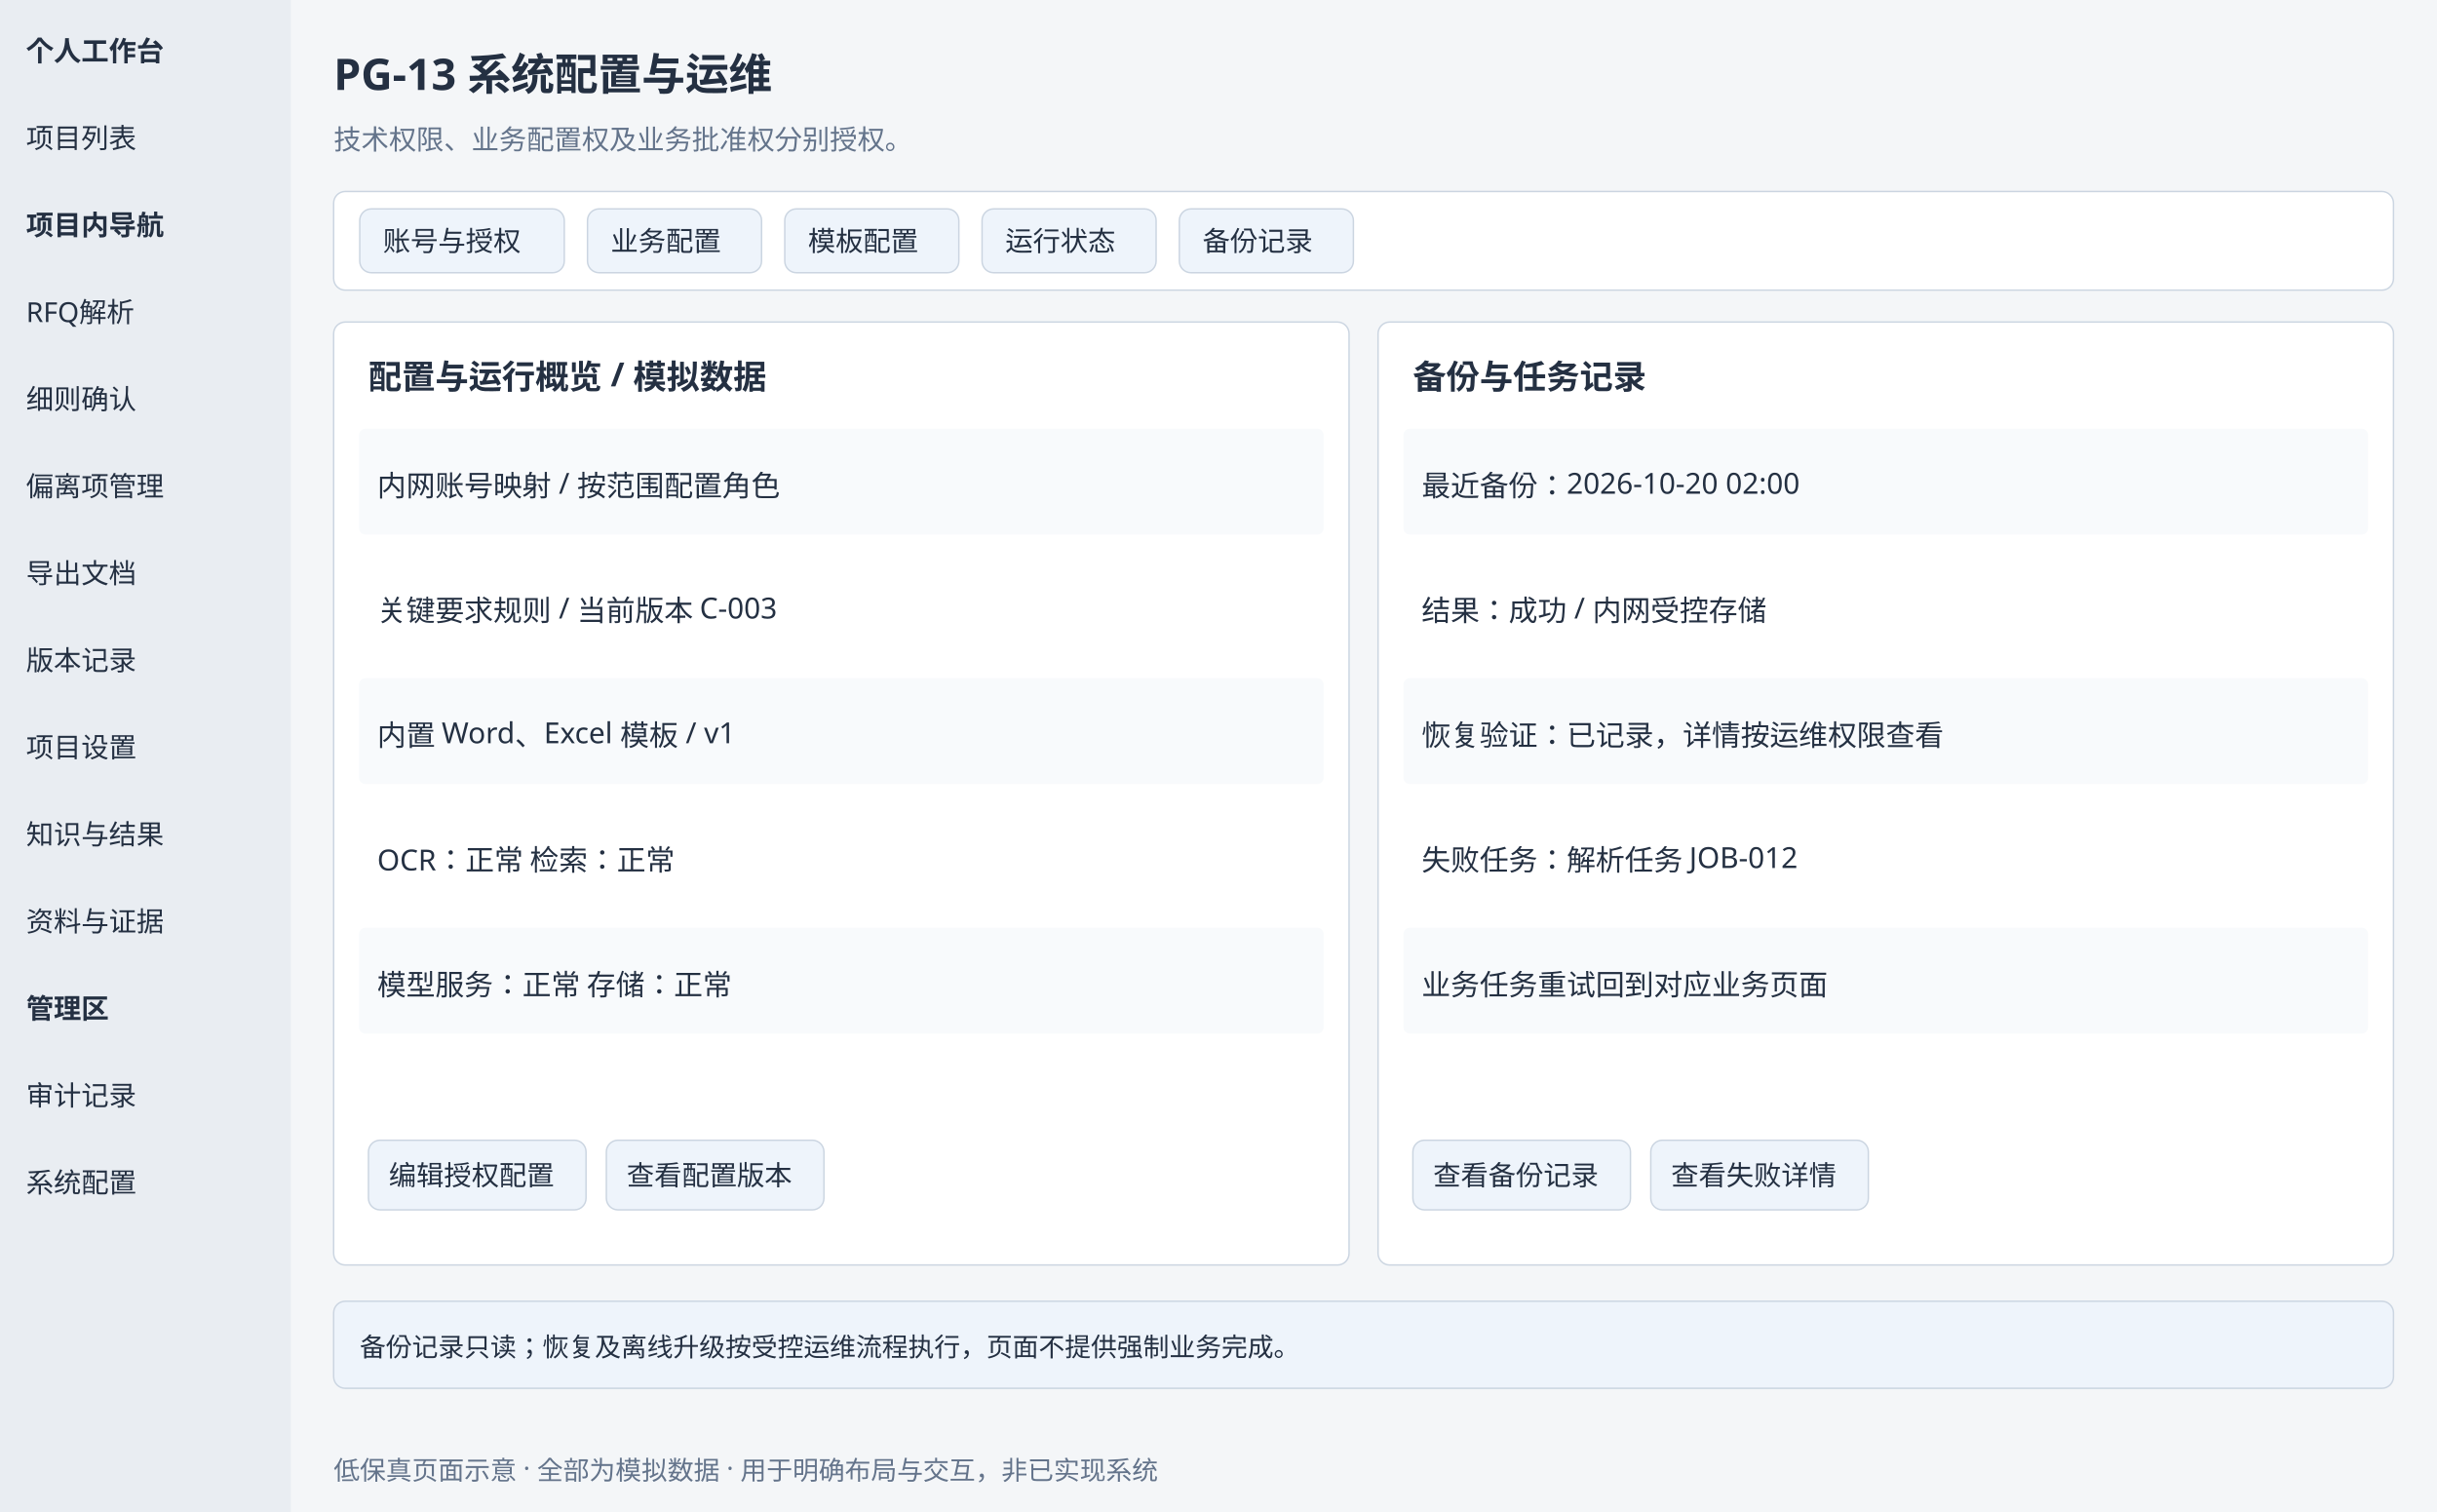
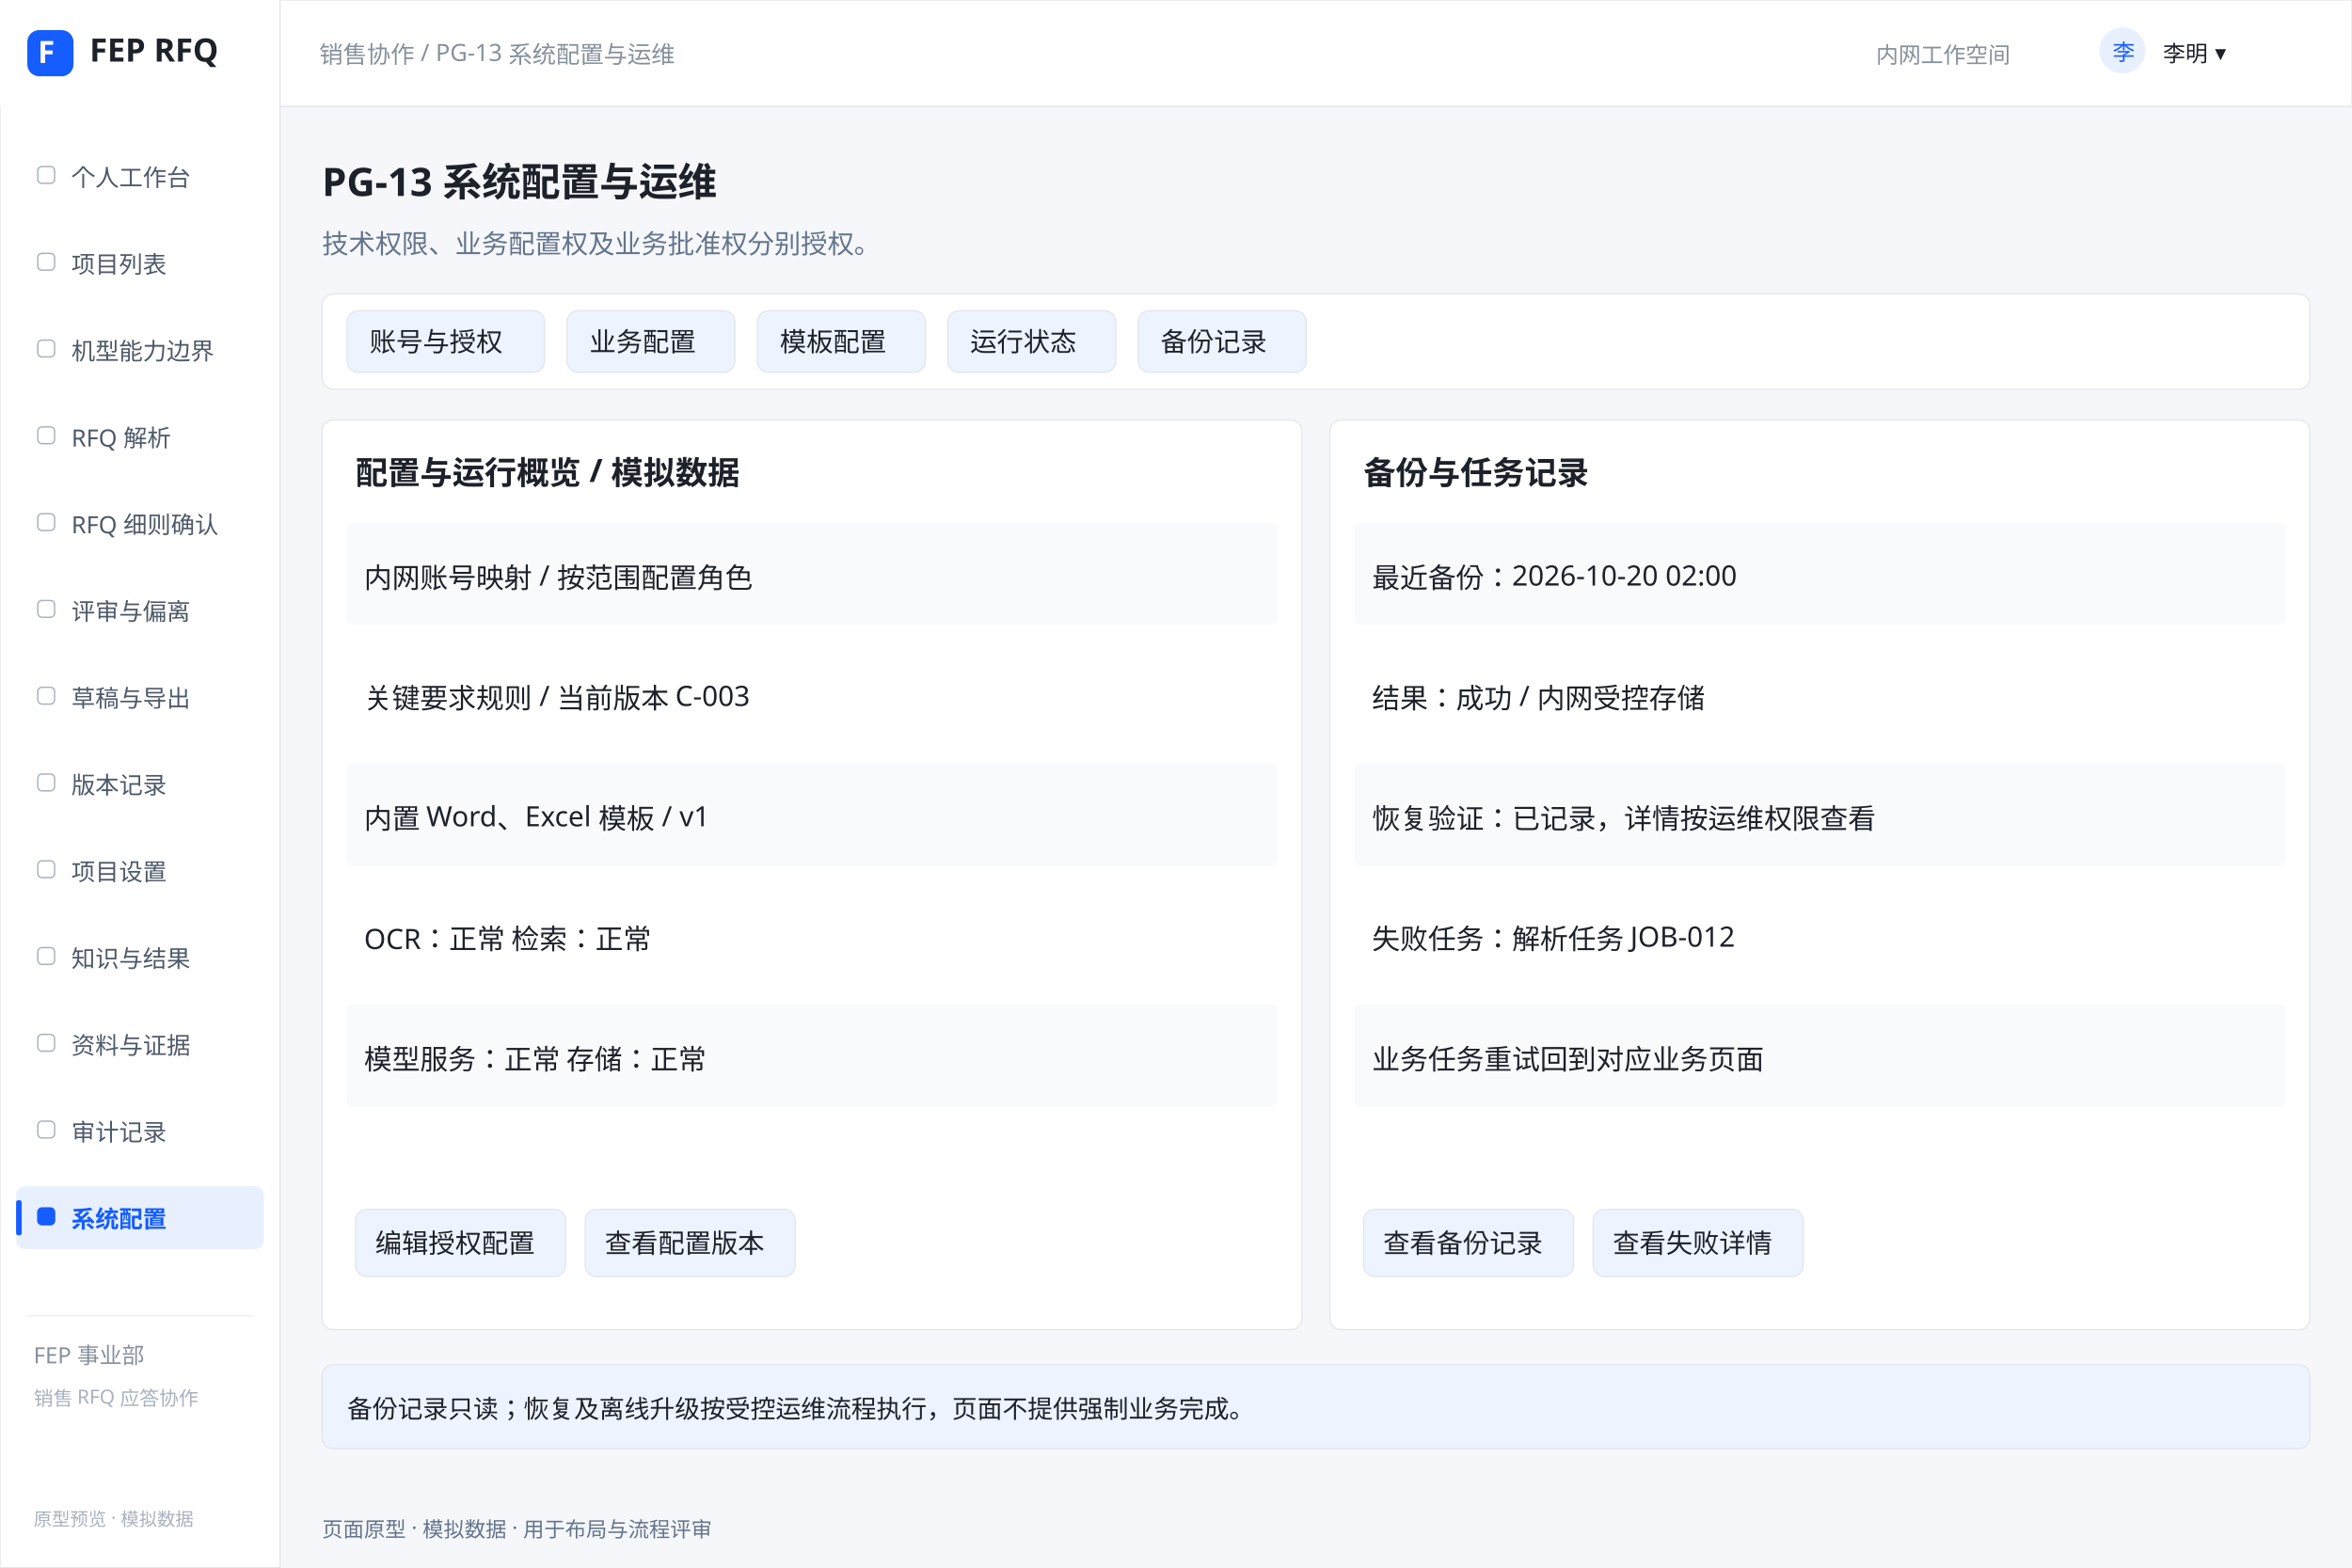
- <svg xmlns="http://www.w3.org/2000/svg" width="1680" height="1042" viewBox="0 78 1680 1042">
-   <rect x="0" y="0" width="1680" height="1120" rx="0" fill="#f4f6f8" stroke="#f4f6f8" />
-   <rect x="0" y="78" width="200" height="1042" rx="0" fill="#e9edf2" stroke="#e9edf2" />
-   <text x="18" y="120" font-family="PingFang SC,Microsoft YaHei,sans-serif" font-size="19" font-weight="600" fill="#243042">个人工作台</text>
-   <text x="18" y="180" font-family="PingFang SC,Microsoft YaHei,sans-serif" font-size="19" font-weight="400" fill="#243042">项目列表</text>
-   <text x="18" y="240" font-family="PingFang SC,Microsoft YaHei,sans-serif" font-size="19" font-weight="600" fill="#243042">项目内导航</text>
-   <text x="18" y="300" font-family="PingFang SC,Microsoft YaHei,sans-serif" font-size="19" font-weight="400" fill="#243042">  RFQ解析</text>
-   <text x="18" y="360" font-family="PingFang SC,Microsoft YaHei,sans-serif" font-size="19" font-weight="400" fill="#243042">  细则确认</text>
-   <text x="18" y="420" font-family="PingFang SC,Microsoft YaHei,sans-serif" font-size="19" font-weight="400" fill="#243042">  偏离项管理</text>
-   <text x="18" y="480" font-family="PingFang SC,Microsoft YaHei,sans-serif" font-size="19" font-weight="400" fill="#243042">  导出文档</text>
-   <text x="18" y="540" font-family="PingFang SC,Microsoft YaHei,sans-serif" font-size="19" font-weight="400" fill="#243042">  版本记录</text>
-   <text x="18" y="600" font-family="PingFang SC,Microsoft YaHei,sans-serif" font-size="19" font-weight="400" fill="#243042">  项目设置</text>
-   <text x="18" y="660" font-family="PingFang SC,Microsoft YaHei,sans-serif" font-size="19" font-weight="400" fill="#243042">知识与结果</text>
-   <text x="18" y="720" font-family="PingFang SC,Microsoft YaHei,sans-serif" font-size="19" font-weight="400" fill="#243042">资料与证据</text>
-   <text x="18" y="780" font-family="PingFang SC,Microsoft YaHei,sans-serif" font-size="19" font-weight="600" fill="#243042">管理区</text>
-   <text x="18" y="840" font-family="PingFang SC,Microsoft YaHei,sans-serif" font-size="19" font-weight="400" fill="#243042">  审计记录</text>
-   <text x="18" y="900" font-family="PingFang SC,Microsoft YaHei,sans-serif" font-size="19" font-weight="400" fill="#243042">  系统配置</text>
-   <text x="230" y="140" font-family="PingFang SC,Microsoft YaHei,sans-serif" font-size="30" font-weight="600" fill="#243042">PG-13  系统配置与运维</text>
+ <svg xmlns="http://www.w3.org/2000/svg" width="1680" height="1120" viewBox="0 0 1680 1120">
+   <rect x="0" y="0" width="1680" height="1120" rx="0" fill="#f5f7fa" stroke="#f5f7fa" />
+   <rect x="0" y="0" width="200" height="1120" rx="0" fill="#ffffff" stroke="#e5e7eb" />
+   <rect x="0" y="0" width="200" height="76" rx="0" fill="#ffffff" stroke="#ffffff" />
+   <rect x="20" y="22" width="32" height="32" rx="8" fill="#165dff" stroke="#165dff" />
+   <text x="27" y="45" font-family="PingFang SC,Microsoft YaHei,sans-serif" font-size="22" font-weight="600" fill="#fff">F</text>
+   <text x="64" y="44" font-family="PingFang SC,Microsoft YaHei,sans-serif" font-size="23" font-weight="600" fill="#1d2129">FEP RFQ</text>
+   <rect x="200" y="0" width="1480" height="76" rx="0" fill="#ffffff" stroke="#e5e7eb" />
+   <text x="228" y="45" font-family="PingFang SC,Microsoft YaHei,sans-serif" font-size="17" font-weight="400" fill="#86909c">销售协作  /  PG-13  系统配置与运维</text>
+   <text x="1340" y="45" font-family="PingFang SC,Microsoft YaHei,sans-serif" font-size="16" font-weight="400" fill="#86909c">内网工作空间</text>
+   <rect x="1500" y="20" width="32" height="32" rx="16" fill="#e8f0ff" stroke="#e8f0ff" />
+   <text x="1509" y="43" font-family="PingFang SC,Microsoft YaHei,sans-serif" font-size="16" font-weight="400" fill="#165dff">李</text>
+   <text x="1545" y="44" font-family="PingFang SC,Microsoft YaHei,sans-serif" font-size="16" font-weight="400" fill="#1d2129">李明  ▾</text>
+   <a href="pg08-workbench.svg">
+     <rect x="27" y="119" width="12" height="12" rx="3" fill="#ffffff" stroke="#a9b1bf" />
+     <text x="51" y="133" font-family="PingFang SC,Microsoft YaHei,sans-serif" font-size="17" font-weight="400" fill="#4e5969">个人工作台</text>
+   </a>
+   <a href="pg01-projects.svg">
+     <rect x="27" y="181" width="12" height="12" rx="3" fill="#ffffff" stroke="#a9b1bf" />
+     <text x="51" y="195" font-family="PingFang SC,Microsoft YaHei,sans-serif" font-size="17" font-weight="400" fill="#4e5969">项目列表</text>
+   </a>
+   <a href="pg14-model-capabilities.svg">
+     <rect x="27" y="243" width="12" height="12" rx="3" fill="#ffffff" stroke="#a9b1bf" />
+     <text x="51" y="257" font-family="PingFang SC,Microsoft YaHei,sans-serif" font-size="17" font-weight="400" fill="#4e5969">机型能力边界</text>
+   </a>
+   <a href="pg02-documents.svg">
+     <rect x="27" y="305" width="12" height="12" rx="3" fill="#ffffff" stroke="#a9b1bf" />
+     <text x="51" y="319" font-family="PingFang SC,Microsoft YaHei,sans-serif" font-size="17" font-weight="400" fill="#4e5969">RFQ 解析</text>
+   </a>
+   <a href="pg03-response-workbench.svg">
+     <rect x="27" y="367" width="12" height="12" rx="3" fill="#ffffff" stroke="#a9b1bf" />
+     <text x="51" y="381" font-family="PingFang SC,Microsoft YaHei,sans-serif" font-size="17" font-weight="400" fill="#4e5969">RFQ 细则确认</text>
+   </a>
+   <a href="pg04-reviews.svg">
+     <rect x="27" y="429" width="12" height="12" rx="3" fill="#ffffff" stroke="#a9b1bf" />
+     <text x="51" y="443" font-family="PingFang SC,Microsoft YaHei,sans-serif" font-size="17" font-weight="400" fill="#4e5969">评审与偏离</text>
+   </a>
+   <a href="pg05-export.svg">
+     <rect x="27" y="491" width="12" height="12" rx="3" fill="#ffffff" stroke="#a9b1bf" />
+     <text x="51" y="505" font-family="PingFang SC,Microsoft YaHei,sans-serif" font-size="17" font-weight="400" fill="#4e5969">草稿与导出</text>
+   </a>
+   <a href="pg11-versions.svg">
+     <rect x="27" y="553" width="12" height="12" rx="3" fill="#ffffff" stroke="#a9b1bf" />
+     <text x="51" y="567" font-family="PingFang SC,Microsoft YaHei,sans-serif" font-size="17" font-weight="400" fill="#4e5969">版本记录</text>
+   </a>
+   <a href="pg09-project-settings.svg">
+     <rect x="27" y="615" width="12" height="12" rx="3" fill="#ffffff" stroke="#a9b1bf" />
+     <text x="51" y="629" font-family="PingFang SC,Microsoft YaHei,sans-serif" font-size="17" font-weight="400" fill="#4e5969">项目设置</text>
+   </a>
+   <a href="pg06-knowledge.svg">
+     <rect x="27" y="677" width="12" height="12" rx="3" fill="#ffffff" stroke="#a9b1bf" />
+     <text x="51" y="691" font-family="PingFang SC,Microsoft YaHei,sans-serif" font-size="17" font-weight="400" fill="#4e5969">知识与结果</text>
+   </a>
+   <a href="pg10-evidence.svg">
+     <rect x="27" y="739" width="12" height="12" rx="3" fill="#ffffff" stroke="#a9b1bf" />
+     <text x="51" y="753" font-family="PingFang SC,Microsoft YaHei,sans-serif" font-size="17" font-weight="400" fill="#4e5969">资料与证据</text>
+   </a>
+   <a href="pg12-audit.svg">
+     <rect x="27" y="801" width="12" height="12" rx="3" fill="#ffffff" stroke="#a9b1bf" />
+     <text x="51" y="815" font-family="PingFang SC,Microsoft YaHei,sans-serif" font-size="17" font-weight="400" fill="#4e5969">审计记录</text>
+   </a>
+   <a href="pg13-admin.svg">
+     <rect x="12" y="848" width="176" height="44" rx="6" fill="#e8f0ff" stroke="#e8f0ff" />
+     <rect x="12" y="858" width="3" height="24" rx="1" fill="#165dff" stroke="#165dff" />
+     <rect x="27" y="863" width="12" height="12" rx="3" fill="#165dff" stroke="#165dff" />
+     <text x="51" y="877" font-family="PingFang SC,Microsoft YaHei,sans-serif" font-size="17" font-weight="600" fill="#165dff">系统配置</text>
+   </a>
+   <path d="M20 940h160" stroke="#edf0f3" />
+   <text x="24" y="974" font-family="PingFang SC,Microsoft YaHei,sans-serif" font-size="16" font-weight="400" fill="#86909c">FEP 事业部</text>
+   <text x="24" y="1004" font-family="PingFang SC,Microsoft YaHei,sans-serif" font-size="14" font-weight="400" fill="#a9b1bf">销售 RFQ 应答协作</text>
+   <text x="24" y="1090" font-family="PingFang SC,Microsoft YaHei,sans-serif" font-size="13" font-weight="400" fill="#a9b1bf">原型预览 · 模拟数据</text>
+   <text x="230" y="140" font-family="PingFang SC,Microsoft YaHei,sans-serif" font-size="28" font-weight="600" fill="#1d2129">PG-13  系统配置与运维</text>
  <text x="230" y="181" font-family="PingFang SC,Microsoft YaHei,sans-serif" font-size="19" font-weight="400" fill="#64748b">技术权限、业务配置权及业务批准权分别授权。</text>
-   <rect x="230" y="210" width="1420" height="68" rx="8" fill="#ffffff" stroke="#cbd5e1" />
-   <rect x="248" y="222" width="141" height="44" rx="8" fill="#eef4fb" stroke="#cbd5e1" />
-   <text x="264" y="251" font-family="PingFang SC,Microsoft YaHei,sans-serif" font-size="19" font-weight="400" fill="#243042">账号与授权</text>
-   <rect x="405" y="222" width="120" height="44" rx="8" fill="#eef4fb" stroke="#cbd5e1" />
-   <text x="421" y="251" font-family="PingFang SC,Microsoft YaHei,sans-serif" font-size="19" font-weight="400" fill="#243042">业务配置</text>
-   <rect x="541" y="222" width="120" height="44" rx="8" fill="#eef4fb" stroke="#cbd5e1" />
-   <text x="557" y="251" font-family="PingFang SC,Microsoft YaHei,sans-serif" font-size="19" font-weight="400" fill="#243042">模板配置</text>
-   <rect x="677" y="222" width="120" height="44" rx="8" fill="#eef4fb" stroke="#cbd5e1" />
-   <text x="693" y="251" font-family="PingFang SC,Microsoft YaHei,sans-serif" font-size="19" font-weight="400" fill="#243042">运行状态</text>
-   <rect x="813" y="222" width="120" height="44" rx="8" fill="#eef4fb" stroke="#cbd5e1" />
-   <text x="829" y="251" font-family="PingFang SC,Microsoft YaHei,sans-serif" font-size="19" font-weight="400" fill="#243042">备份记录</text>
-   <rect x="230" y="300" width="700" height="650" rx="8" fill="#ffffff" stroke="#cbd5e1" />
-   <text x="254" y="346" font-family="PingFang SC,Microsoft YaHei,sans-serif" font-size="23" font-weight="600" fill="#243042">配置与运行概览  /  模拟数据</text>
+   <rect x="230" y="210" width="1420" height="68" rx="8" fill="#ffffff" stroke="#e5e7eb" />
+   <rect x="248" y="222" width="141" height="44" rx="8" fill="#edf3ff" stroke="#e5e7eb" />
+   <text x="264" y="251" font-family="PingFang SC,Microsoft YaHei,sans-serif" font-size="19" font-weight="400" fill="#1d2129">账号与授权</text>
+   <rect x="405" y="222" width="120" height="44" rx="8" fill="#edf3ff" stroke="#e5e7eb" />
+   <text x="421" y="251" font-family="PingFang SC,Microsoft YaHei,sans-serif" font-size="19" font-weight="400" fill="#1d2129">业务配置</text>
+   <rect x="541" y="222" width="120" height="44" rx="8" fill="#edf3ff" stroke="#e5e7eb" />
+   <text x="557" y="251" font-family="PingFang SC,Microsoft YaHei,sans-serif" font-size="19" font-weight="400" fill="#1d2129">模板配置</text>
+   <rect x="677" y="222" width="120" height="44" rx="8" fill="#edf3ff" stroke="#e5e7eb" />
+   <text x="693" y="251" font-family="PingFang SC,Microsoft YaHei,sans-serif" font-size="19" font-weight="400" fill="#1d2129">运行状态</text>
+   <rect x="813" y="222" width="120" height="44" rx="8" fill="#edf3ff" stroke="#e5e7eb" />
+   <text x="829" y="251" font-family="PingFang SC,Microsoft YaHei,sans-serif" font-size="19" font-weight="400" fill="#1d2129">备份记录</text>
+   <rect x="230" y="300" width="700" height="650" rx="8" fill="#ffffff" stroke="#e5e7eb" />
+   <text x="254" y="346" font-family="PingFang SC,Microsoft YaHei,sans-serif" font-size="23" font-weight="600" fill="#1d2129">配置与运行概览  /  模拟数据</text>
  <rect x="248" y="374" width="664" height="72" rx="4" fill="#f8fafc" stroke="#f8fafc" />
-   <text x="260" y="420" font-family="PingFang SC,Microsoft YaHei,sans-serif" font-size="20" font-weight="400" fill="#243042">内网账号映射  /  按范围配置角色</text>
-   <text x="260" y="506" font-family="PingFang SC,Microsoft YaHei,sans-serif" font-size="20" font-weight="400" fill="#243042">关键要求规则  /  当前版本 C-003</text>
+   <text x="260" y="420" font-family="PingFang SC,Microsoft YaHei,sans-serif" font-size="20" font-weight="400" fill="#1d2129">内网账号映射  /  按范围配置角色</text>
+   <text x="260" y="506" font-family="PingFang SC,Microsoft YaHei,sans-serif" font-size="20" font-weight="400" fill="#1d2129">关键要求规则  /  当前版本 C-003</text>
  <rect x="248" y="546" width="664" height="72" rx="4" fill="#f8fafc" stroke="#f8fafc" />
-   <text x="260" y="592" font-family="PingFang SC,Microsoft YaHei,sans-serif" font-size="20" font-weight="400" fill="#243042">内置 Word、Excel 模板  /  v1</text>
-   <text x="260" y="678" font-family="PingFang SC,Microsoft YaHei,sans-serif" font-size="20" font-weight="400" fill="#243042">OCR：正常     检索：正常</text>
+   <text x="260" y="592" font-family="PingFang SC,Microsoft YaHei,sans-serif" font-size="20" font-weight="400" fill="#1d2129">内置 Word、Excel 模板  /  v1</text>
+   <text x="260" y="678" font-family="PingFang SC,Microsoft YaHei,sans-serif" font-size="20" font-weight="400" fill="#1d2129">OCR：正常     检索：正常</text>
  <rect x="248" y="718" width="664" height="72" rx="4" fill="#f8fafc" stroke="#f8fafc" />
-   <text x="260" y="764" font-family="PingFang SC,Microsoft YaHei,sans-serif" font-size="20" font-weight="400" fill="#243042">模型服务：正常     存储：正常</text>
-   <rect x="254" y="864" width="150" height="48" rx="8" fill="#eef4fb" stroke="#cbd5e1" />
-   <text x="268" y="895" font-family="PingFang SC,Microsoft YaHei,sans-serif" font-size="19" font-weight="400" fill="#243042">编辑授权配置</text>
-   <rect x="418" y="864" width="150" height="48" rx="8" fill="#eef4fb" stroke="#cbd5e1" />
-   <text x="432" y="895" font-family="PingFang SC,Microsoft YaHei,sans-serif" font-size="19" font-weight="400" fill="#243042">查看配置版本</text>
-   <rect x="950" y="300" width="700" height="650" rx="8" fill="#ffffff" stroke="#cbd5e1" />
-   <text x="974" y="346" font-family="PingFang SC,Microsoft YaHei,sans-serif" font-size="23" font-weight="600" fill="#243042">备份与任务记录</text>
+   <text x="260" y="764" font-family="PingFang SC,Microsoft YaHei,sans-serif" font-size="20" font-weight="400" fill="#1d2129">模型服务：正常     存储：正常</text>
+   <rect x="254" y="864" width="150" height="48" rx="8" fill="#edf3ff" stroke="#e5e7eb" />
+   <text x="268" y="895" font-family="PingFang SC,Microsoft YaHei,sans-serif" font-size="19" font-weight="400" fill="#1d2129">编辑授权配置</text>
+   <rect x="418" y="864" width="150" height="48" rx="8" fill="#edf3ff" stroke="#e5e7eb" />
+   <text x="432" y="895" font-family="PingFang SC,Microsoft YaHei,sans-serif" font-size="19" font-weight="400" fill="#1d2129">查看配置版本</text>
+   <rect x="950" y="300" width="700" height="650" rx="8" fill="#ffffff" stroke="#e5e7eb" />
+   <text x="974" y="346" font-family="PingFang SC,Microsoft YaHei,sans-serif" font-size="23" font-weight="600" fill="#1d2129">备份与任务记录</text>
  <rect x="968" y="374" width="664" height="72" rx="4" fill="#f8fafc" stroke="#f8fafc" />
-   <text x="980" y="420" font-family="PingFang SC,Microsoft YaHei,sans-serif" font-size="20" font-weight="400" fill="#243042">最近备份：2026-10-20 02:00</text>
-   <text x="980" y="506" font-family="PingFang SC,Microsoft YaHei,sans-serif" font-size="20" font-weight="400" fill="#243042">结果：成功  /  内网受控存储</text>
+   <text x="980" y="420" font-family="PingFang SC,Microsoft YaHei,sans-serif" font-size="20" font-weight="400" fill="#1d2129">最近备份：2026-10-20 02:00</text>
+   <text x="980" y="506" font-family="PingFang SC,Microsoft YaHei,sans-serif" font-size="20" font-weight="400" fill="#1d2129">结果：成功  /  内网受控存储</text>
  <rect x="968" y="546" width="664" height="72" rx="4" fill="#f8fafc" stroke="#f8fafc" />
-   <text x="980" y="592" font-family="PingFang SC,Microsoft YaHei,sans-serif" font-size="20" font-weight="400" fill="#243042">恢复验证：已记录，详情按运维权限查看</text>
-   <text x="980" y="678" font-family="PingFang SC,Microsoft YaHei,sans-serif" font-size="20" font-weight="400" fill="#243042">失败任务：解析任务 JOB-012</text>
+   <text x="980" y="592" font-family="PingFang SC,Microsoft YaHei,sans-serif" font-size="20" font-weight="400" fill="#1d2129">恢复验证：已记录，详情按运维权限查看</text>
+   <text x="980" y="678" font-family="PingFang SC,Microsoft YaHei,sans-serif" font-size="20" font-weight="400" fill="#1d2129">失败任务：解析任务 JOB-012</text>
  <rect x="968" y="718" width="664" height="72" rx="4" fill="#f8fafc" stroke="#f8fafc" />
-   <text x="980" y="764" font-family="PingFang SC,Microsoft YaHei,sans-serif" font-size="20" font-weight="400" fill="#243042">业务任务重试回到对应业务页面</text>
-   <rect x="974" y="864" width="150" height="48" rx="8" fill="#eef4fb" stroke="#cbd5e1" />
-   <text x="988" y="895" font-family="PingFang SC,Microsoft YaHei,sans-serif" font-size="19" font-weight="400" fill="#243042">查看备份记录</text>
-   <rect x="1138" y="864" width="150" height="48" rx="8" fill="#eef4fb" stroke="#cbd5e1" />
-   <text x="1152" y="895" font-family="PingFang SC,Microsoft YaHei,sans-serif" font-size="19" font-weight="400" fill="#243042">查看失败详情</text>
-   <rect x="230" y="975" width="1420" height="60" rx="8" fill="#eef4fb" stroke="#cbd5e1" />
-   <text x="248" y="1013" font-family="PingFang SC,Microsoft YaHei,sans-serif" font-size="18" font-weight="400" fill="#243042">备份记录只读；恢复及离线升级按受控运维流程执行，页面不提供强制业务完成。</text>
-   <text x="230" y="1098" font-family="PingFang SC,Microsoft YaHei,sans-serif" font-size="18" font-weight="400" fill="#64748b">低保真页面示意 · 全部为模拟数据 · 用于明确布局与交互，非已实现系统</text>
+   <text x="980" y="764" font-family="PingFang SC,Microsoft YaHei,sans-serif" font-size="20" font-weight="400" fill="#1d2129">业务任务重试回到对应业务页面</text>
+   <rect x="974" y="864" width="150" height="48" rx="8" fill="#edf3ff" stroke="#e5e7eb" />
+   <text x="988" y="895" font-family="PingFang SC,Microsoft YaHei,sans-serif" font-size="19" font-weight="400" fill="#1d2129">查看备份记录</text>
+   <rect x="1138" y="864" width="150" height="48" rx="8" fill="#edf3ff" stroke="#e5e7eb" />
+   <text x="1152" y="895" font-family="PingFang SC,Microsoft YaHei,sans-serif" font-size="19" font-weight="400" fill="#1d2129">查看失败详情</text>
+   <rect x="230" y="975" width="1420" height="60" rx="8" fill="#edf3ff" stroke="#e5e7eb" />
+   <text x="248" y="1013" font-family="PingFang SC,Microsoft YaHei,sans-serif" font-size="18" font-weight="400" fill="#1d2129">备份记录只读；恢复及离线升级按受控运维流程执行，页面不提供强制业务完成。</text>
+   <text x="230" y="1098" font-family="PingFang SC,Microsoft YaHei,sans-serif" font-size="15" font-weight="400" fill="#64748b">页面原型 · 模拟数据 · 用于布局与流程评审</text>
</svg>
